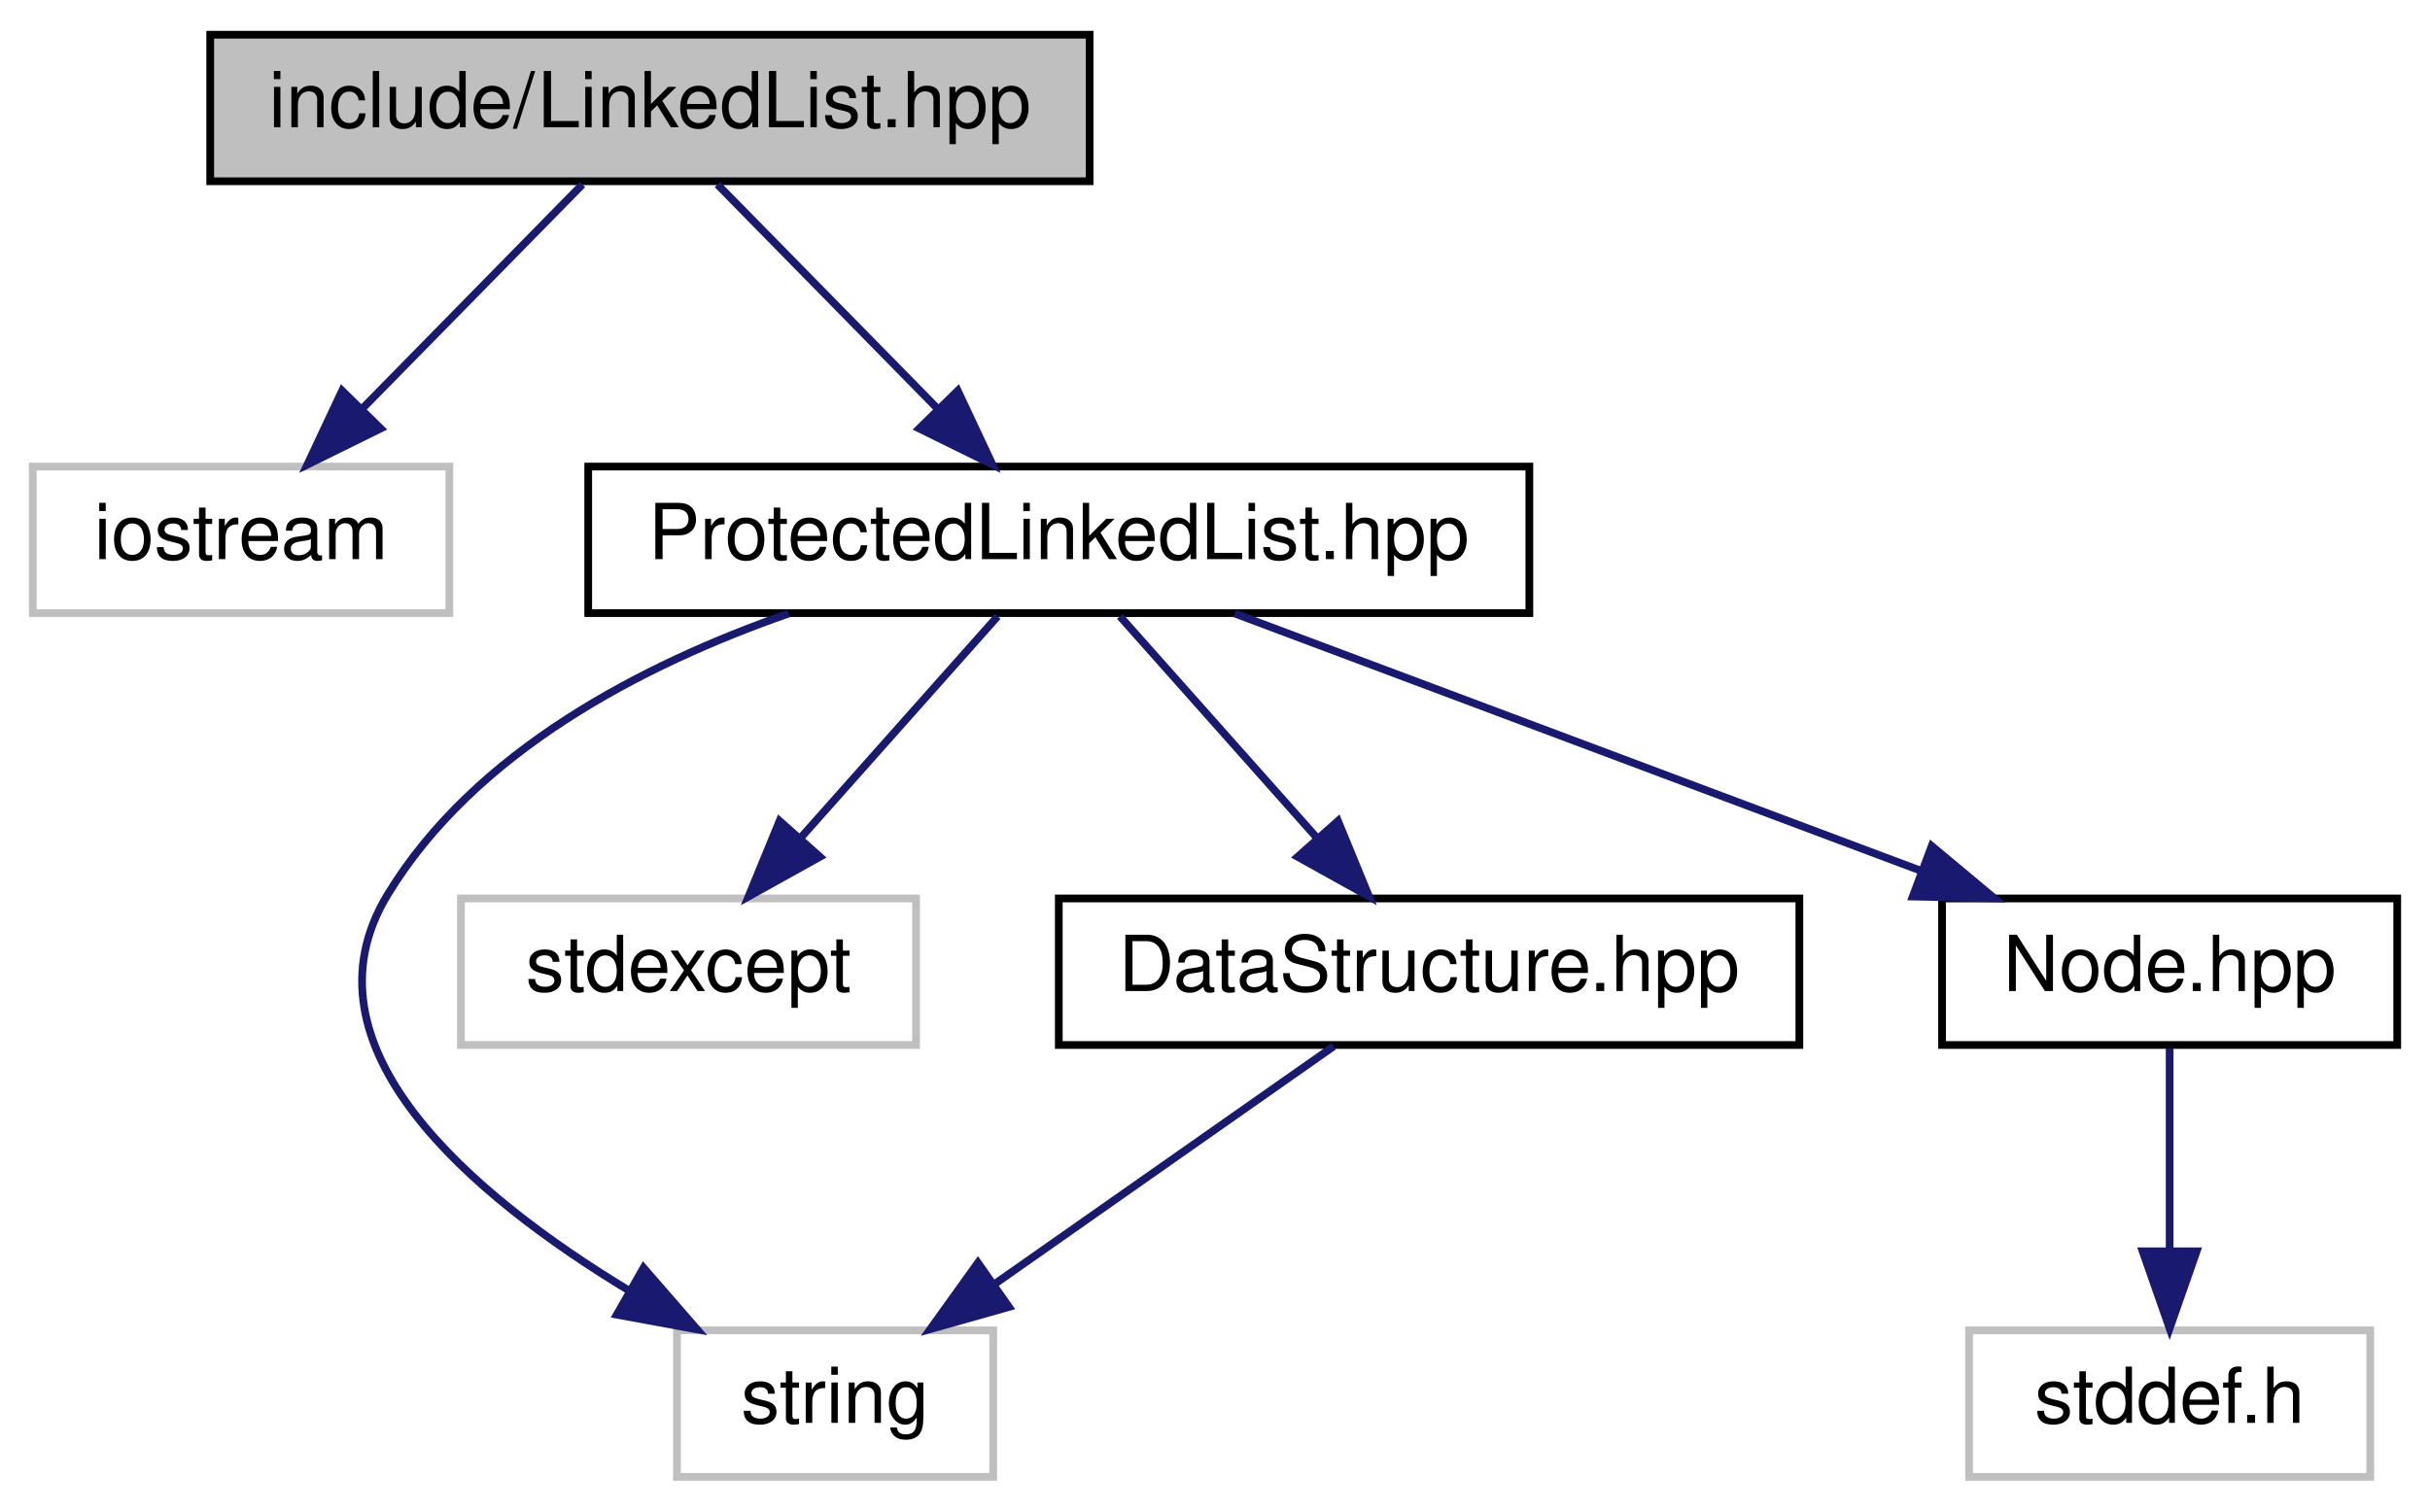
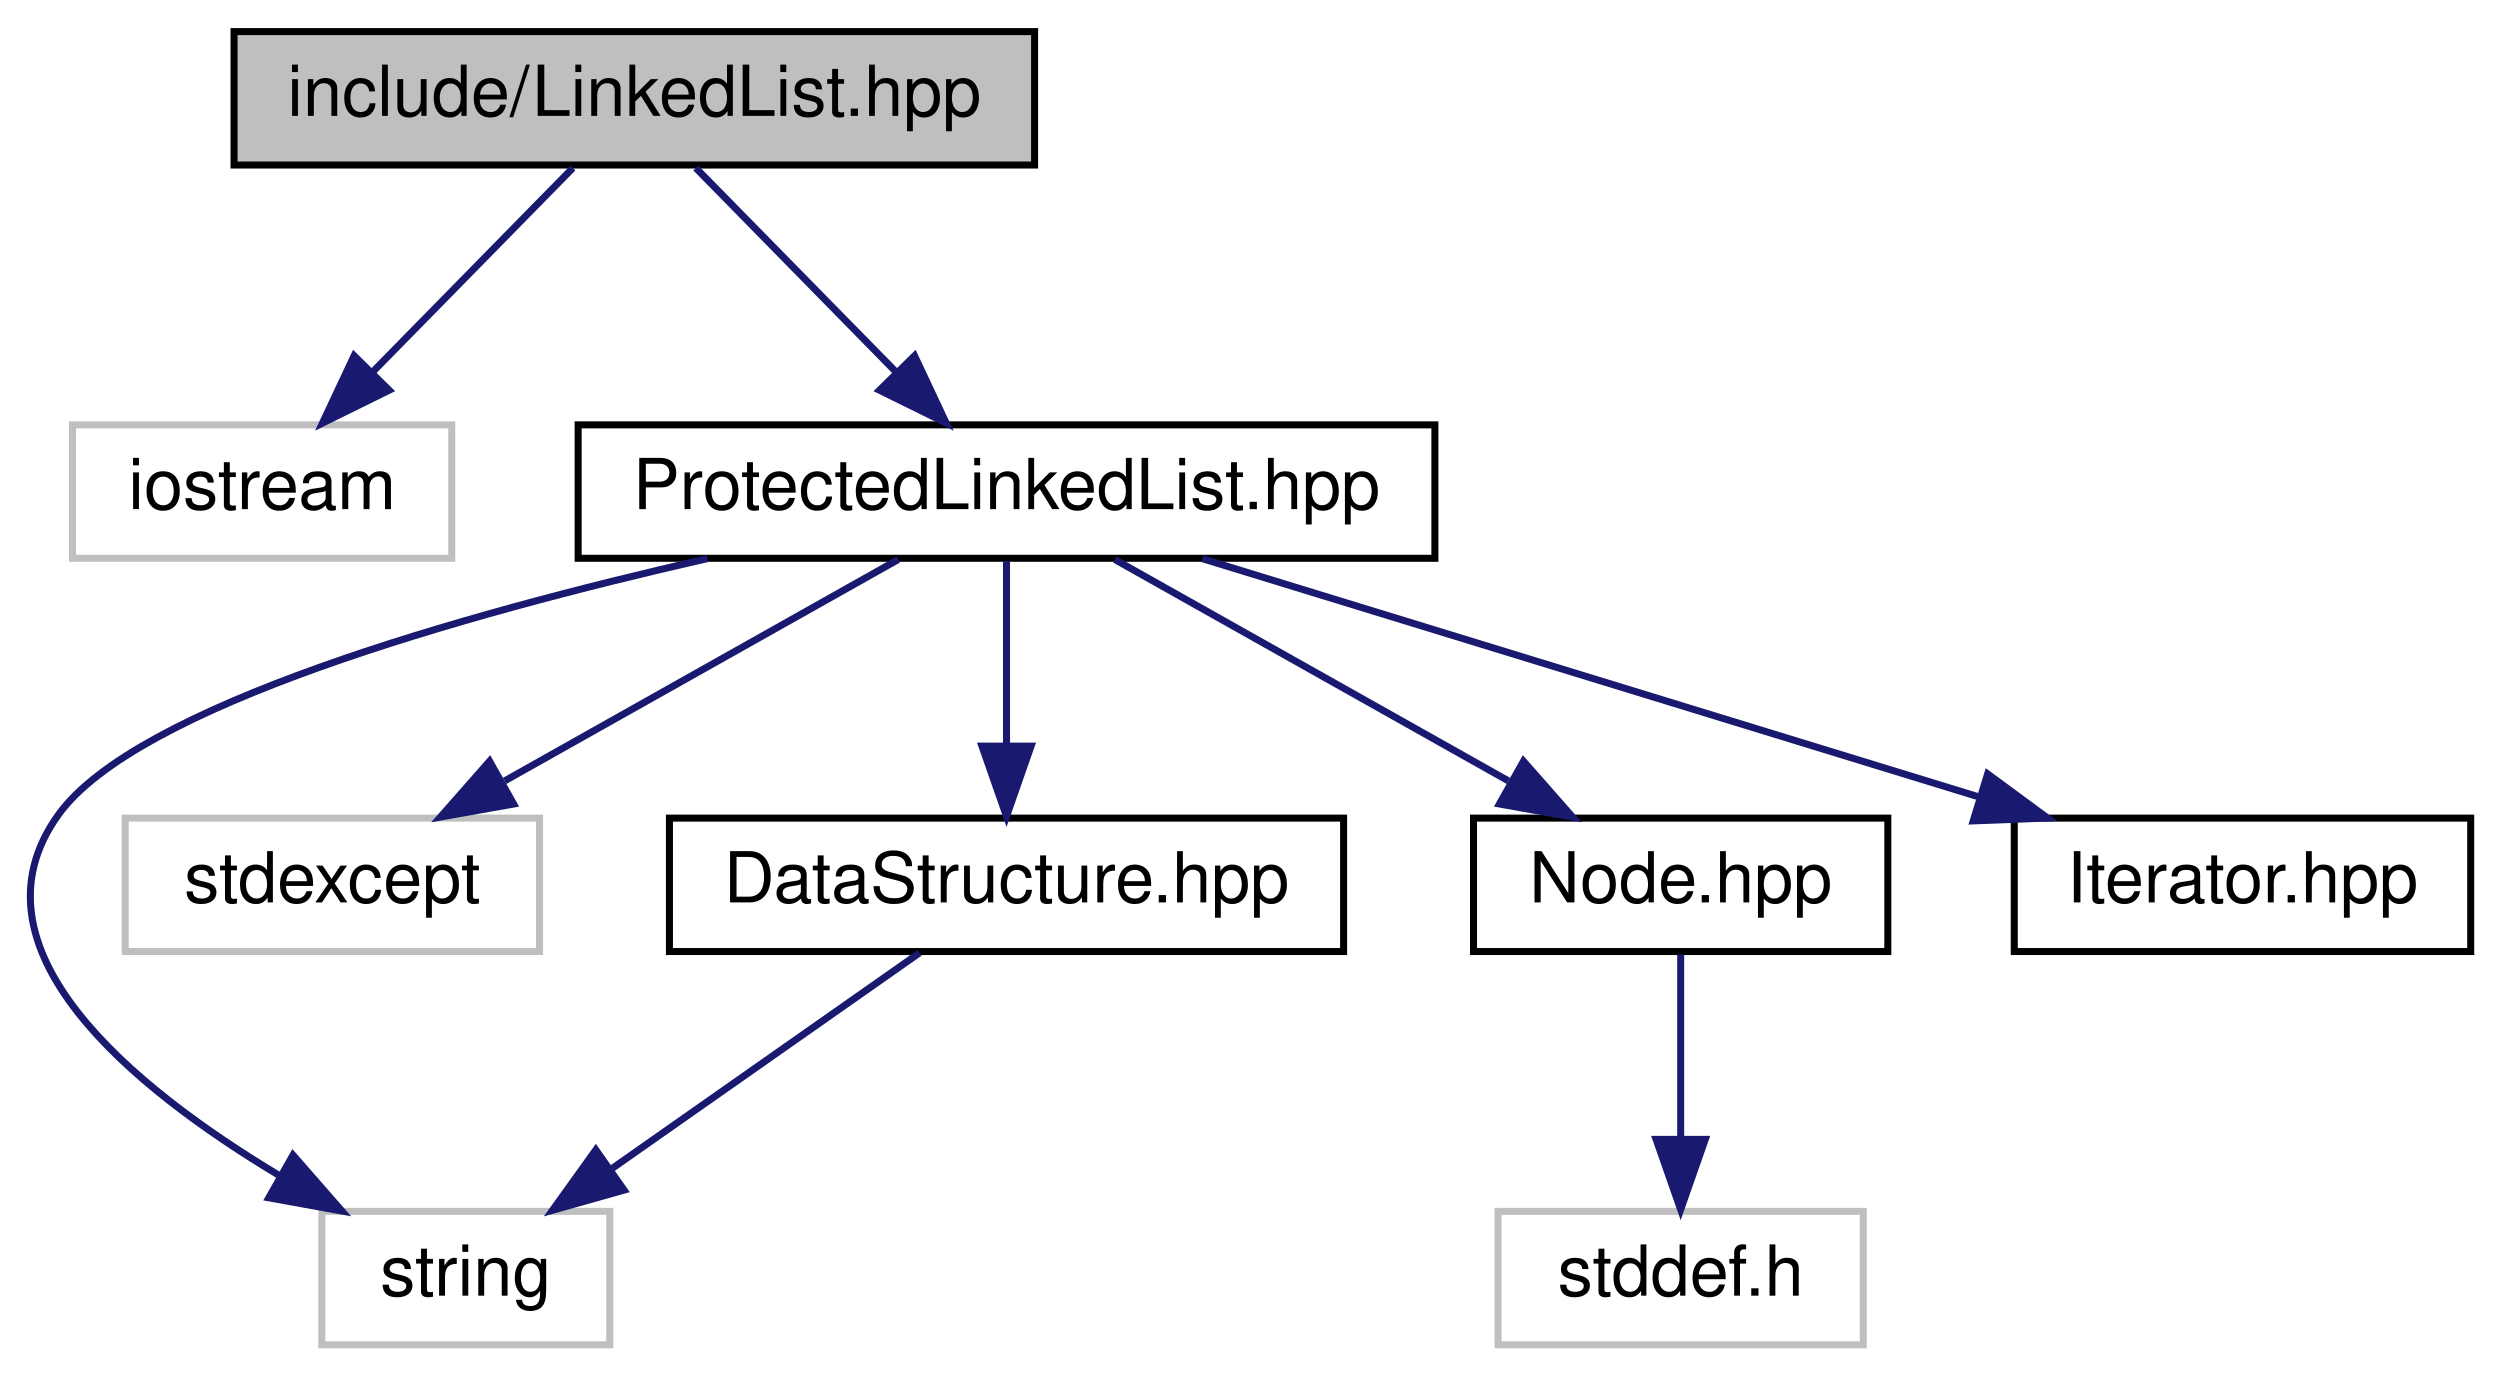
- <svg xmlns="http://www.w3.org/2000/svg" xmlns:xlink="http://www.w3.org/1999/xlink" width="315pt" height="196pt" viewBox="0.00 0.00 314.50 196.00">
+ <svg xmlns="http://www.w3.org/2000/svg" xmlns:xlink="http://www.w3.org/1999/xlink" width="356pt" height="196pt" viewBox="0.00 0.00 355.65 196.00">
  <g id="graph0" class="graph" transform="scale(1 1) rotate(0) translate(4 192)">
    <g id="node1" class="node">
-       <polygon fill="#bfbfbf" stroke="black" points="23,-168.5 23,-187.5 137,-187.5 137,-168.5 23,-168.5" />
-       <text text-anchor="middle" x="80" y="-175.5" font-family="Helvetica,sans-Serif" font-size="10.00">include/LinkedList.hpp</text>
+       <polygon fill="#bfbfbf" stroke="black" points="29.153,-168.5 29.153,-187.5 143.153,-187.5 143.153,-168.5 29.153,-168.5" />
+       <text text-anchor="middle" x="86.153" y="-175.5" font-family="Helvetica,sans-Serif" font-size="10.00">include/LinkedList.hpp</text>
    </g>
    <g id="node2" class="node">
-       <polygon fill="none" stroke="#bfbfbf" points="0,-112.5 0,-131.5 54,-131.5 54,-112.5 0,-112.5" />
-       <text text-anchor="middle" x="27" y="-119.5" font-family="Helvetica,sans-Serif" font-size="10.00">iostream</text>
+       <polygon fill="none" stroke="#bfbfbf" points="6.153,-112.5 6.153,-131.5 60.153,-131.5 60.153,-112.5 6.153,-112.5" />
+       <text text-anchor="middle" x="33.153" y="-119.5" font-family="Helvetica,sans-Serif" font-size="10.00">iostream</text>
    </g>
    <g id="edge1" class="edge">
-       <path fill="none" stroke="midnightblue" d="M71.248,-168.083C63.53,-160.22 52.095,-148.569 42.783,-139.081" />
-       <polygon fill="midnightblue" stroke="midnightblue" points="45.092,-136.436 35.589,-131.751 40.096,-141.34 45.092,-136.436" />
+       <path fill="none" stroke="midnightblue" d="M77.401,-168.083C69.683,-160.22 58.248,-148.569 48.937,-139.081" />
+       <polygon fill="midnightblue" stroke="midnightblue" points="51.245,-136.436 41.742,-131.751 46.249,-141.34 51.245,-136.436" />
    </g>
    <g id="node3" class="node">
      <g id="a_node3">
        <a xlink:href="ProtectedLinkedList_8hpp.html" target="_top" xlink:title="ProtectedLinkedList.hpp">
-           <polygon fill="none" stroke="black" points="72,-112.5 72,-131.5 194,-131.5 194,-112.5 72,-112.5" />
-           <text text-anchor="middle" x="133" y="-119.5" font-family="Helvetica,sans-Serif" font-size="10.00">ProtectedLinkedList.hpp</text>
+           <polygon fill="none" stroke="black" points="78.153,-112.5 78.153,-131.5 200.153,-131.5 200.153,-112.5 78.153,-112.5" />
+           <text text-anchor="middle" x="139.153" y="-119.5" font-family="Helvetica,sans-Serif" font-size="10.00">ProtectedLinkedList.hpp</text>
        </a>
      </g>
    </g>
    <g id="edge2" class="edge">
-       <path fill="none" stroke="midnightblue" d="M88.752,-168.083C96.47,-160.22 107.905,-148.569 117.217,-139.081" />
-       <polygon fill="midnightblue" stroke="midnightblue" points="119.904,-141.34 124.411,-131.751 114.908,-136.436 119.904,-141.34" />
+       <path fill="none" stroke="midnightblue" d="M94.905,-168.083C102.623,-160.22 114.058,-148.569 123.37,-139.081" />
+       <polygon fill="midnightblue" stroke="midnightblue" points="126.057,-141.34 130.564,-131.751 121.062,-136.436 126.057,-141.34" />
    </g>
    <g id="node4" class="node">
-       <polygon fill="none" stroke="#bfbfbf" points="83.5,-0.5 83.5,-19.5 124.5,-19.5 124.5,-0.5 83.5,-0.5" />
-       <text text-anchor="middle" x="104" y="-7.5" font-family="Helvetica,sans-Serif" font-size="10.00">string</text>
+       <polygon fill="none" stroke="#bfbfbf" points="41.653,-0.5 41.653,-19.5 82.653,-19.5 82.653,-0.5 41.653,-0.5" />
+       <text text-anchor="middle" x="62.153" y="-7.5" font-family="Helvetica,sans-Serif" font-size="10.00">string</text>
    </g>
    <g id="edge3" class="edge">
-       <path fill="none" stroke="midnightblue" d="M97.987,-112.445C79.066,-105.844 57.316,-94.594 46,-76 34.014,-56.305 56.869,-37.018 77.321,-24.636" />
-       <polygon fill="midnightblue" stroke="midnightblue" points="79.171,-27.61 86.122,-19.614 75.702,-21.53 79.171,-27.61" />
+       <path fill="none" stroke="midnightblue" d="M96.544,-112.454C61.267,-104.411 15.204,-91.332 4.153,-76 -9.543,-56.998 14.561,-37.197 35.741,-24.52" />
+       <polygon fill="midnightblue" stroke="midnightblue" points="37.545,-27.52 44.52,-19.545 34.094,-21.43 37.545,-27.52" />
    </g>
    <g id="node5" class="node">
-       <polygon fill="none" stroke="#bfbfbf" points="55.5,-56.5 55.5,-75.5 114.5,-75.5 114.5,-56.5 55.5,-56.5" />
-       <text text-anchor="middle" x="85" y="-63.5" font-family="Helvetica,sans-Serif" font-size="10.00">stdexcept</text>
+       <polygon fill="none" stroke="#bfbfbf" points="13.653,-56.5 13.653,-75.5 72.653,-75.5 72.653,-56.5 13.653,-56.5" />
+       <text text-anchor="middle" x="43.153" y="-63.5" font-family="Helvetica,sans-Serif" font-size="10.00">stdexcept</text>
    </g>
    <g id="edge4" class="edge">
-       <path fill="none" stroke="midnightblue" d="M125.074,-112.083C118.154,-104.298 107.935,-92.802 99.548,-83.367" />
-       <polygon fill="midnightblue" stroke="midnightblue" points="102.038,-80.9 92.779,-75.751 96.806,-85.55 102.038,-80.9" />
+       <path fill="none" stroke="midnightblue" d="M123.729,-112.324C108.614,-103.822 85.338,-90.729 67.682,-80.797" />
+       <polygon fill="midnightblue" stroke="midnightblue" points="68.971,-77.507 58.539,-75.654 65.539,-83.608 68.971,-77.507" />
    </g>
    <g id="node6" class="node">
      <g id="a_node6">
        <a xlink:href="Node_8hpp.html" target="_top" xlink:title="Node.hpp">
-           <polygon fill="none" stroke="black" points="247.5,-56.5 247.5,-75.5 306.5,-75.5 306.5,-56.5 247.5,-56.5" />
-           <text text-anchor="middle" x="277" y="-63.5" font-family="Helvetica,sans-Serif" font-size="10.00">Node.hpp</text>
+           <polygon fill="none" stroke="black" points="205.653,-56.5 205.653,-75.5 264.653,-75.5 264.653,-56.5 205.653,-56.5" />
+           <text text-anchor="middle" x="235.153" y="-63.5" font-family="Helvetica,sans-Serif" font-size="10.00">Node.hpp</text>
        </a>
      </g>
    </g>
    <g id="edge5" class="edge">
-       <path fill="none" stroke="midnightblue" d="M155.817,-112.444C179.832,-103.438 217.829,-89.189 244.869,-79.049" />
-       <polygon fill="midnightblue" stroke="midnightblue" points="246.155,-82.305 254.29,-75.516 243.697,-75.751 246.155,-82.305" />
+       <path fill="none" stroke="midnightblue" d="M154.577,-112.324C169.693,-103.822 192.969,-90.729 210.624,-80.797" />
+       <polygon fill="midnightblue" stroke="midnightblue" points="212.768,-83.608 219.767,-75.654 209.336,-77.507 212.768,-83.608" />
    </g>
    <g id="node8" class="node">
      <g id="a_node8">
        <a xlink:href="DataStructure_8hpp.html" target="_top" xlink:title="DataStructure.hpp">
-           <polygon fill="none" stroke="black" points="133,-56.5 133,-75.5 229,-75.5 229,-56.5 133,-56.5" />
-           <text text-anchor="middle" x="181" y="-63.5" font-family="Helvetica,sans-Serif" font-size="10.00">DataStructure.hpp</text>
+           <polygon fill="none" stroke="black" points="91.153,-56.5 91.153,-75.5 187.153,-75.5 187.153,-56.5 91.153,-56.5" />
+           <text text-anchor="middle" x="139.153" y="-63.5" font-family="Helvetica,sans-Serif" font-size="10.00">DataStructure.hpp</text>
        </a>
      </g>
    </g>
    <g id="edge7" class="edge">
-       <path fill="none" stroke="midnightblue" d="M140.926,-112.083C147.846,-104.298 158.065,-92.802 166.452,-83.367" />
-       <polygon fill="midnightblue" stroke="midnightblue" points="169.194,-85.55 173.221,-75.751 163.962,-80.9 169.194,-85.55" />
+       <path fill="none" stroke="midnightblue" d="M139.153,-112.083C139.153,-105.006 139.153,-94.861 139.153,-85.987" />
+       <polygon fill="midnightblue" stroke="midnightblue" points="142.653,-85.751 139.153,-75.751 135.653,-85.751 142.653,-85.751" />
+     </g>
+     <g id="node9" class="node">
+       <g id="a_node9">
+         <a xlink:href="Iterator_8hpp.html" target="_top" xlink:title="Iterator.hpp">
+           <polygon fill="none" stroke="black" points="282.653,-56.5 282.653,-75.5 347.653,-75.5 347.653,-56.5 282.653,-56.5" />
+           <text text-anchor="middle" x="315.153" y="-63.5" font-family="Helvetica,sans-Serif" font-size="10.00">Iterator.hpp</text>
+         </a>
+       </g>
+     </g>
+     <g id="edge9" class="edge">
+       <path fill="none" stroke="midnightblue" d="M167.041,-112.444C196.907,-103.28 244.468,-88.688 277.609,-78.519" />
+       <polygon fill="midnightblue" stroke="midnightblue" points="278.862,-81.796 287.396,-75.516 276.809,-75.104 278.862,-81.796" />
    </g>
    <g id="node7" class="node">
-       <polygon fill="none" stroke="#bfbfbf" points="251,-0.5 251,-19.5 303,-19.5 303,-0.5 251,-0.5" />
-       <text text-anchor="middle" x="277" y="-7.5" font-family="Helvetica,sans-Serif" font-size="10.00">stddef.h</text>
+       <polygon fill="none" stroke="#bfbfbf" points="209.153,-0.5 209.153,-19.5 261.153,-19.5 261.153,-0.5 209.153,-0.5" />
+       <text text-anchor="middle" x="235.153" y="-7.5" font-family="Helvetica,sans-Serif" font-size="10.00">stddef.h</text>
    </g>
    <g id="edge6" class="edge">
-       <path fill="none" stroke="midnightblue" d="M277,-56.083C277,-49.006 277,-38.861 277,-29.986" />
-       <polygon fill="midnightblue" stroke="midnightblue" points="280.5,-29.751 277,-19.751 273.5,-29.751 280.5,-29.751" />
+       <path fill="none" stroke="midnightblue" d="M235.153,-56.083C235.153,-49.006 235.153,-38.861 235.153,-29.986" />
+       <polygon fill="midnightblue" stroke="midnightblue" points="238.653,-29.751 235.153,-19.751 231.653,-29.751 238.653,-29.751" />
    </g>
    <g id="edge8" class="edge">
-       <path fill="none" stroke="midnightblue" d="M168.629,-56.324C156.842,-48.058 138.868,-35.453 124.864,-25.632" />
-       <polygon fill="midnightblue" stroke="midnightblue" points="126.538,-22.531 116.341,-19.654 122.518,-28.262 126.538,-22.531" />
+       <path fill="none" stroke="midnightblue" d="M126.782,-56.324C114.995,-48.058 97.021,-35.453 83.018,-25.632" />
+       <polygon fill="midnightblue" stroke="midnightblue" points="84.691,-22.531 74.494,-19.654 80.671,-28.262 84.691,-22.531" />
    </g>
  </g>
</svg>
